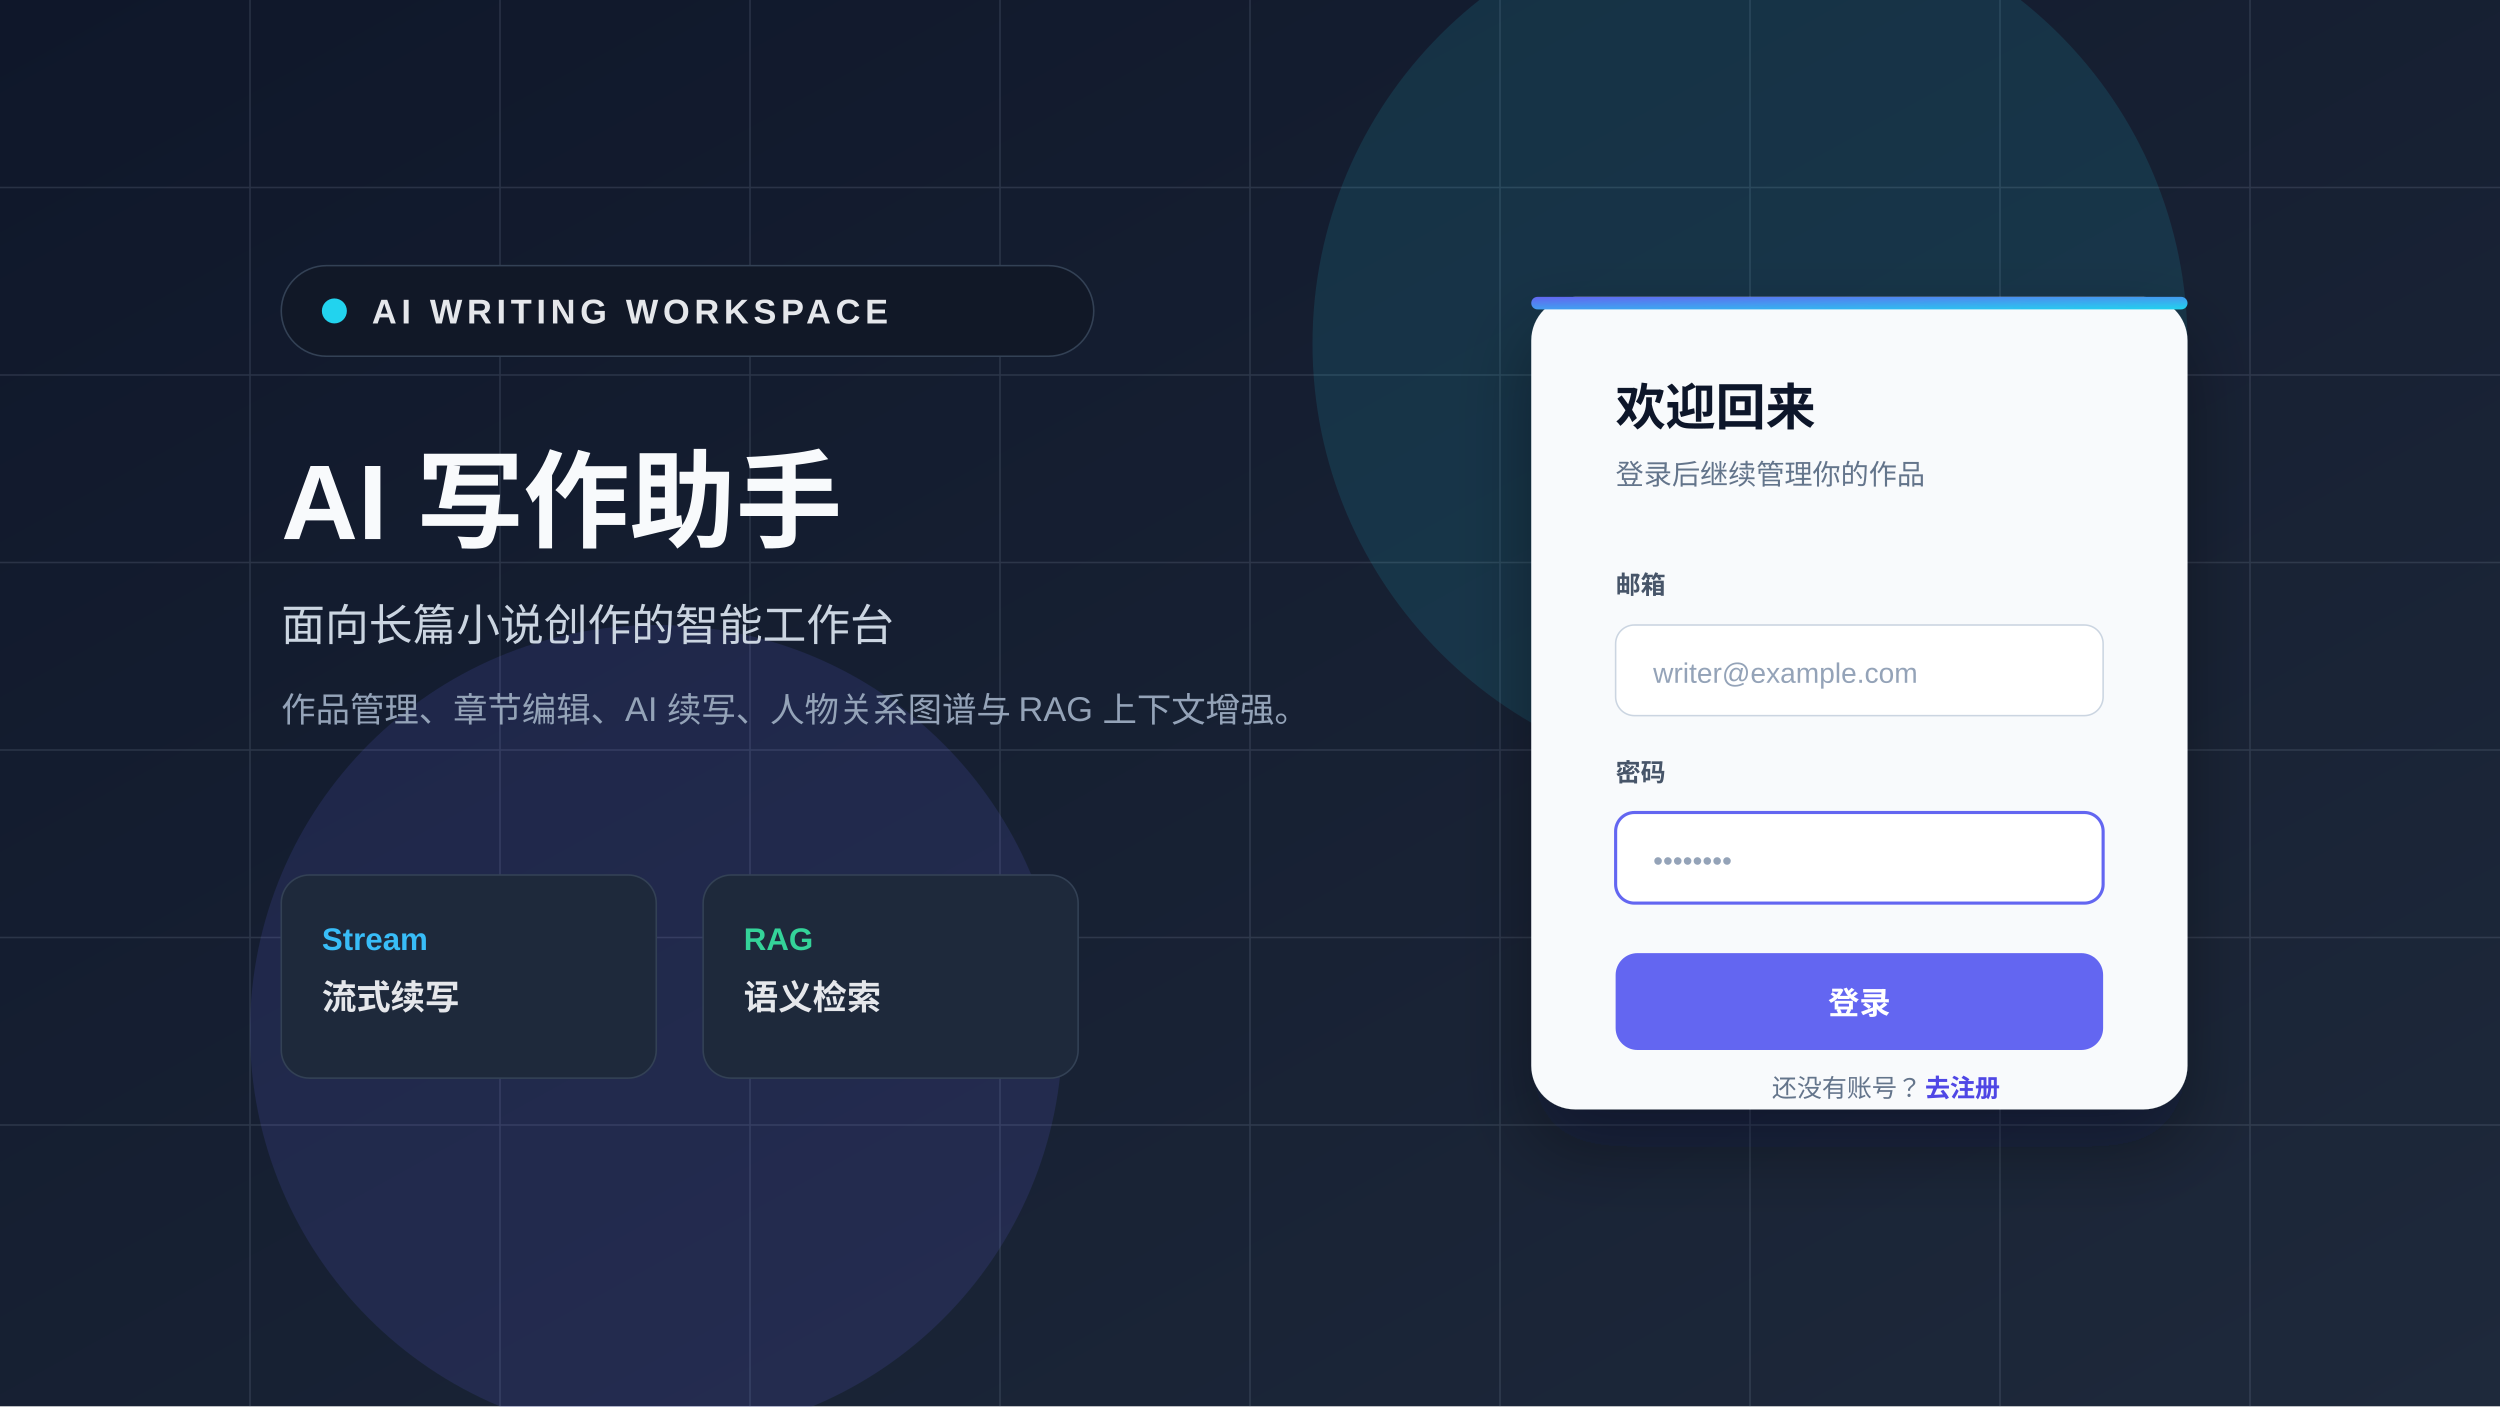
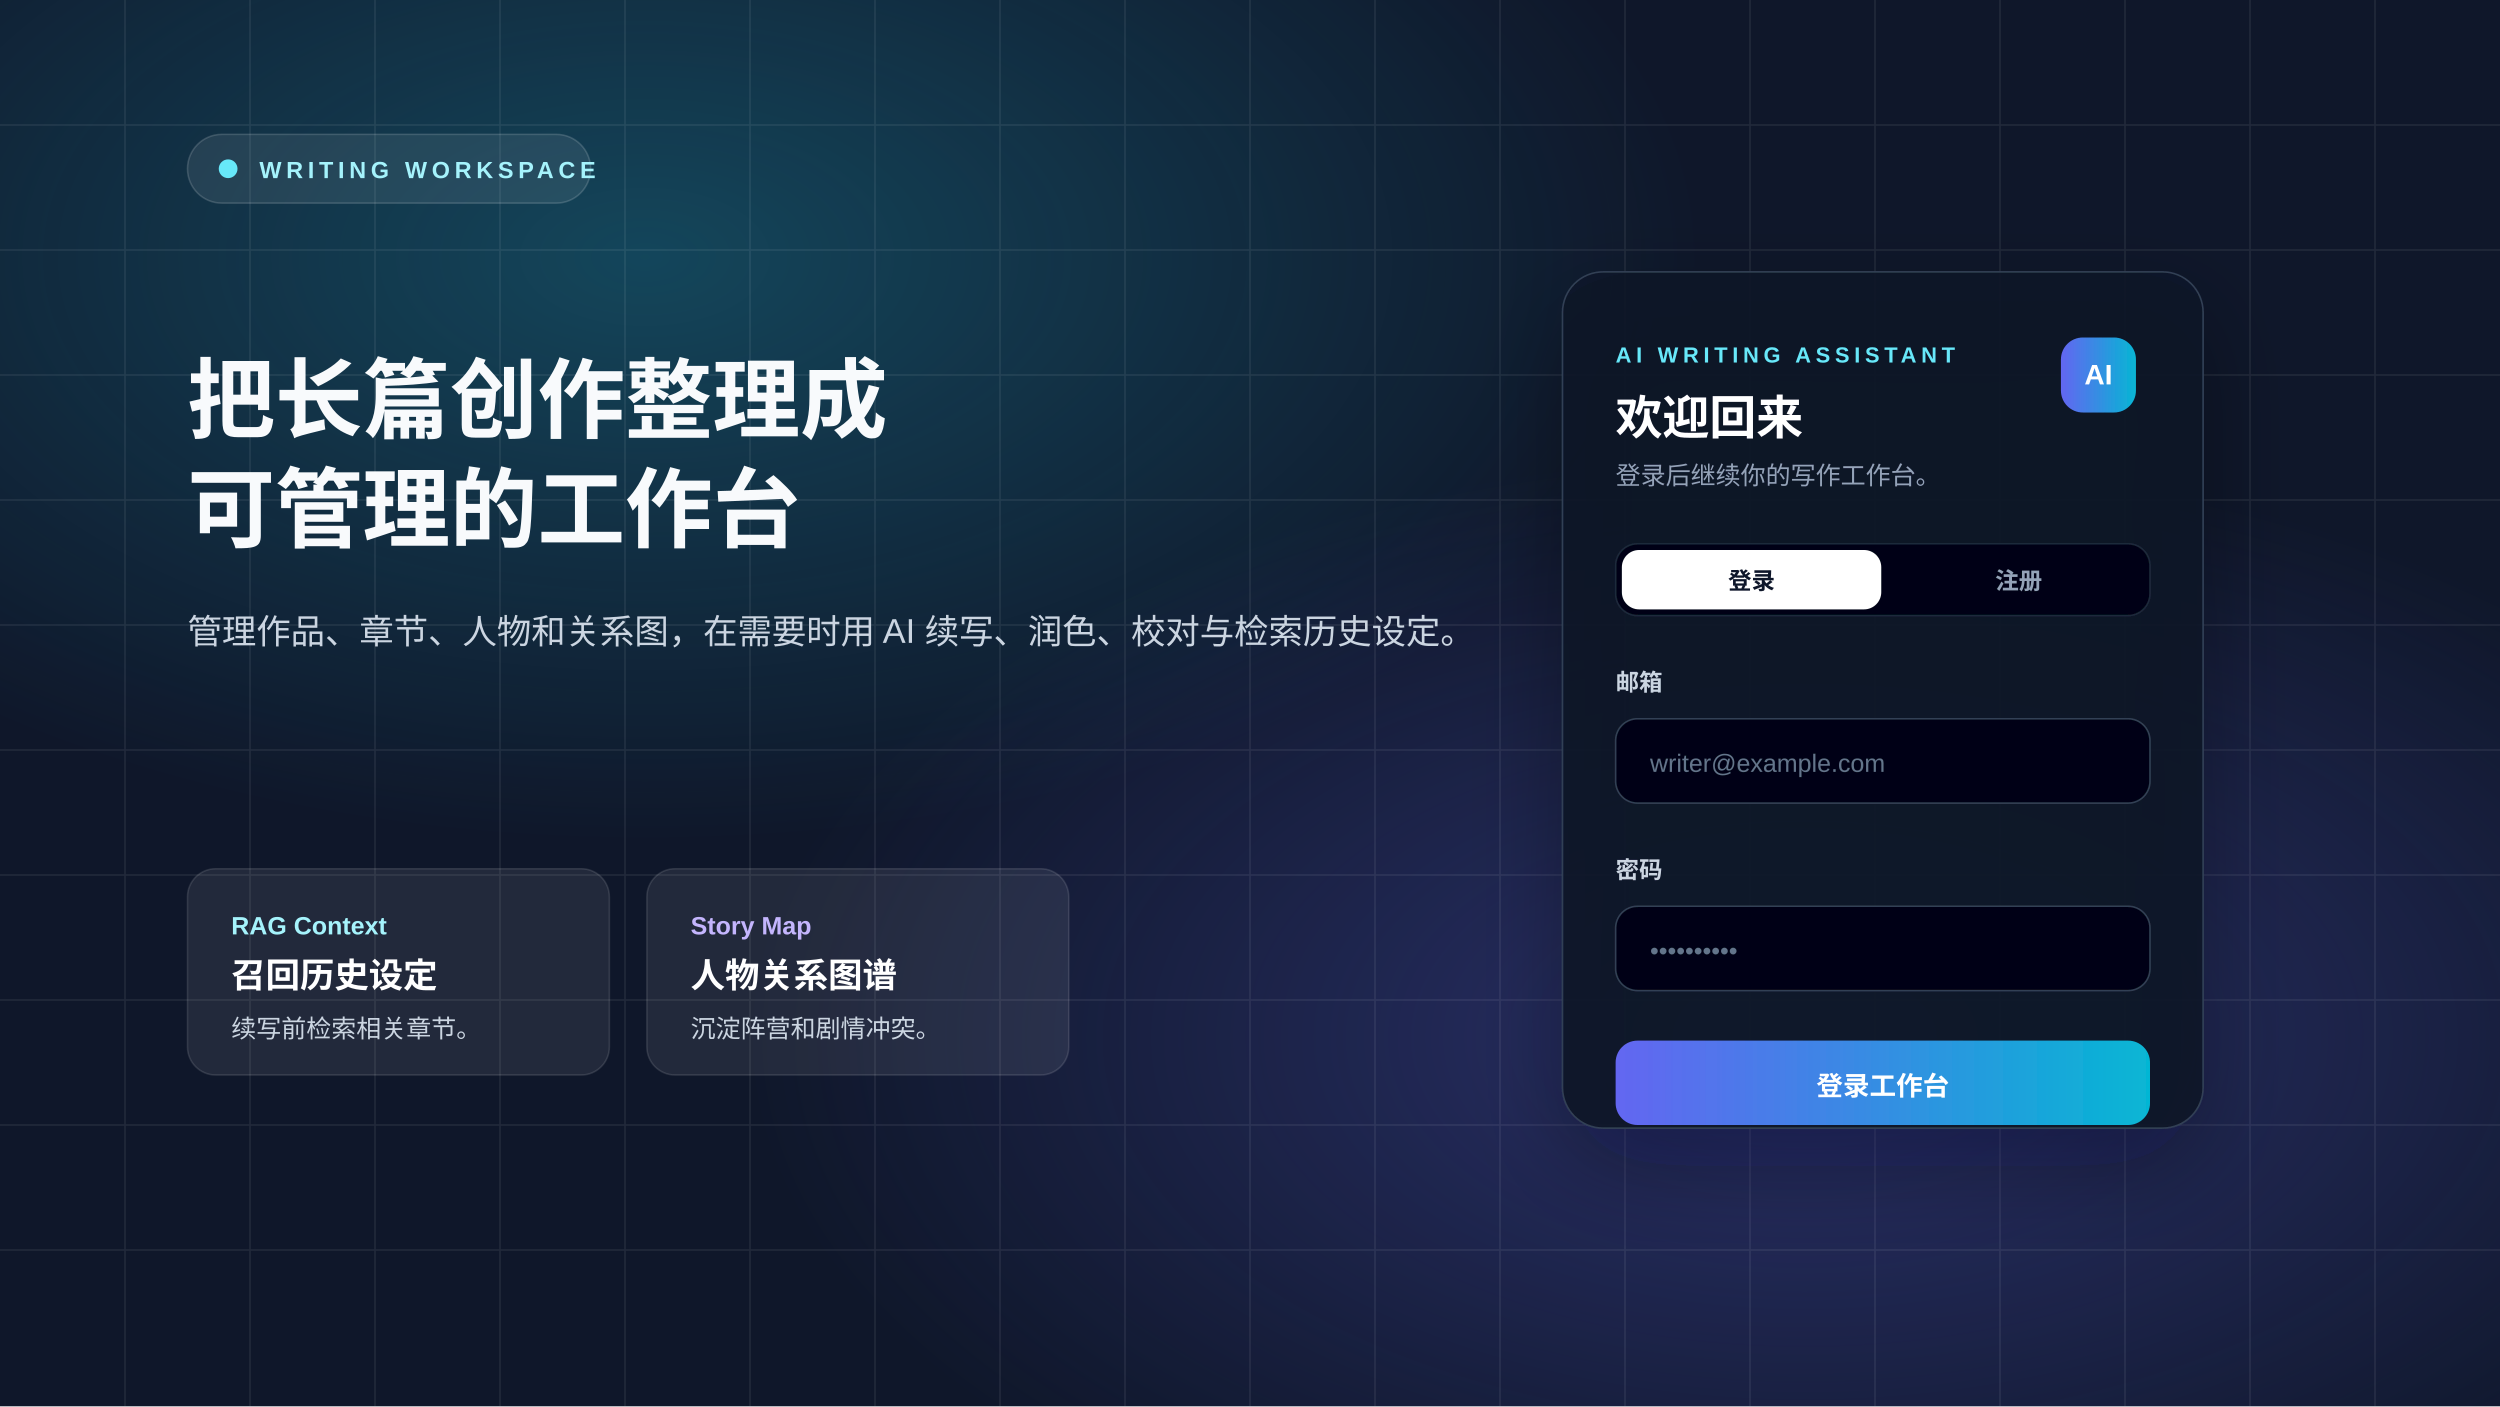
<svg xmlns="http://www.w3.org/2000/svg" width="1600" height="900" viewBox="0 0 1600 900">
  <defs>
-     <linearGradient id="bg" x1="0" y1="0" x2="1" y2="1">
-       <stop offset="0" stop-color="#0f172a" />
-       <stop offset="1" stop-color="#1e293b" />
-     </linearGradient>
-     <linearGradient id="brand" x1="0" y1="0" x2="1" y2="1">
+     <radialGradient id="cyan" cx="26%" cy="18%" r="42%">
+       <stop offset="0" stop-color="#22d3ee" stop-opacity="0.25" />
+       <stop offset="1" stop-color="#22d3ee" stop-opacity="0" />
+     </radialGradient>
+     <radialGradient id="violet" cx="72%" cy="74%" r="42%">
+       <stop offset="0" stop-color="#6366f1" stop-opacity="0.32" />
+       <stop offset="1" stop-color="#6366f1" stop-opacity="0" />
+     </radialGradient>
+     <linearGradient id="button" x1="0" y1="0" x2="1" y2="0">
      <stop offset="0" stop-color="#6366f1" />
-       <stop offset="1" stop-color="#22d3ee" />
+       <stop offset="1" stop-color="#06b6d4" />
    </linearGradient>
    <filter id="shadow" x="-20%" y="-20%" width="140%" height="140%">
-       <feDropShadow dx="0" dy="24" stdDeviation="24" flood-color="#020617" flood-opacity="0.35" />
+       <feDropShadow dx="0" dy="24" stdDeviation="30" flood-color="#020617" flood-opacity="0.35" />
    </filter>
  </defs>
-   <rect width="1600" height="900" fill="url(#bg)" />
-   <g opacity="0.18" stroke="#94a3b8" stroke-width="1">
-     <path d="M0 120H1600M0 240H1600M0 360H1600M0 480H1600M0 600H1600M0 720H1600" />
-     <path d="M160 0V900M320 0V900M480 0V900M640 0V900M800 0V900M960 0V900M1120 0V900M1280 0V900M1440 0V900" />
+   <rect width="1600" height="900" fill="#0f172a" />
+   <rect width="1600" height="900" fill="url(#cyan)" />
+   <rect width="1600" height="900" fill="url(#violet)" />
+   <g opacity="0.08" stroke="#ffffff" stroke-width="1">
+     <path d="M0 80H1600M0 160H1600M0 240H1600M0 320H1600M0 400H1600M0 480H1600M0 560H1600M0 640H1600M0 720H1600M0 800H1600" />
+     <path d="M80 0V900M160 0V900M240 0V900M320 0V900M400 0V900M480 0V900M560 0V900M640 0V900M720 0V900M800 0V900M880 0V900M960 0V900M1040 0V900M1120 0V900M1200 0V900M1280 0V900M1360 0V900M1440 0V900M1520 0V900" />
  </g>
-   <circle cx="1120" cy="220" r="280" fill="#22d3ee" opacity="0.12" />
-   <circle cx="420" cy="660" r="260" fill="#6366f1" opacity="0.14" />
-   <g transform="translate(180 170)">
-     <rect x="0" y="0" width="520" height="58" rx="29" fill="#111827" stroke="#334155" />
-     <circle cx="34" cy="29" r="8" fill="#22d3ee" />
-     <text x="58" y="37" fill="#e5e7eb" font-size="22" font-family="Arial, sans-serif" font-weight="700" letter-spacing="3">AI WRITING WORKSPACE</text>
-     <text x="0" y="175" fill="#f8fafc" font-size="68" font-family="Arial, sans-serif" font-weight="800">AI 写作助手</text>
-     <text x="0" y="240" fill="#cbd5e1" font-size="28" font-family="Arial, sans-serif">面向长篇小说创作的智能工作台</text>
-     <text x="0" y="292" fill="#94a3b8" font-size="22" font-family="Arial, sans-serif">作品管理、章节编辑、AI 续写、人物关系图谱与 RAG 上下文增强。</text>
-     <g transform="translate(0 390)">
-       <rect width="240" height="130" rx="18" fill="#1e293b" stroke="#334155" />
-       <text x="26" y="48" fill="#38bdf8" font-size="20" font-family="Arial, sans-serif" font-weight="700">Stream</text>
-       <text x="26" y="86" fill="#e5e7eb" font-size="22" font-family="Arial, sans-serif" font-weight="700">流式续写</text>
+   <g transform="translate(120 86)">
+     <rect width="258" height="44" rx="22" fill="#ffffff" fill-opacity="0.08" stroke="#ffffff" stroke-opacity="0.16" />
+     <circle cx="26" cy="22" r="6" fill="#67e8f9" />
+     <text x="46" y="28" fill="#a5f3fc" font-size="15" font-family="Arial, sans-serif" font-weight="700" letter-spacing="3">WRITING WORKSPACE</text>
+     <text x="0" y="190" fill="#f8fafc" font-size="56" font-family="Arial, sans-serif" font-weight="800">把长篇创作整理成</text>
+     <text x="0" y="260" fill="#f8fafc" font-size="56" font-family="Arial, sans-serif" font-weight="800">可管理的工作台</text>
+     <text x="0" y="326" fill="#cbd5e1" font-size="22" font-family="Arial, sans-serif">管理作品、章节、人物和关系图，在需要时用 AI 续写、润色、校对与检索历史设定。</text>
+     <g transform="translate(0 470)">
+       <rect width="270" height="132" rx="18" fill="#ffffff" fill-opacity="0.08" stroke="#ffffff" stroke-opacity="0.12" />
+       <text x="28" y="42" fill="#a5f3fc" font-size="16" font-family="Arial, sans-serif" font-weight="700">RAG Context</text>
+       <text x="28" y="76" fill="#ffffff" font-size="22" font-family="Arial, sans-serif" font-weight="800">召回历史设定</text>
+       <text x="28" y="108" fill="#cbd5e1" font-size="16" font-family="Arial, sans-serif">续写前检索相关章节。</text>
    </g>
-     <g transform="translate(270 390)">
-       <rect width="240" height="130" rx="18" fill="#1e293b" stroke="#334155" />
-       <text x="26" y="48" fill="#34d399" font-size="20" font-family="Arial, sans-serif" font-weight="700">RAG</text>
-       <text x="26" y="86" fill="#e5e7eb" font-size="22" font-family="Arial, sans-serif" font-weight="700">语义检索</text>
+     <g transform="translate(294 470)">
+       <rect width="270" height="132" rx="18" fill="#ffffff" fill-opacity="0.08" stroke="#ffffff" stroke-opacity="0.12" />
+       <text x="28" y="42" fill="#c4b5fd" font-size="16" font-family="Arial, sans-serif" font-weight="700">Story Map</text>
+       <text x="28" y="76" fill="#ffffff" font-size="22" font-family="Arial, sans-serif" font-weight="800">人物关系图谱</text>
+       <text x="28" y="108" fill="#cbd5e1" font-size="16" font-family="Arial, sans-serif">沉淀阵营和剧情冲突。</text>
    </g>
  </g>
-   <g transform="translate(980 190)" filter="url(#shadow)">
-     <rect width="420" height="520" rx="28" fill="#f8fafc" />
-     <rect x="0" y="0" width="420" height="8" rx="4" fill="url(#brand)" />
-     <text x="54" y="82" fill="#0f172a" font-size="32" font-family="Arial, sans-serif" font-weight="800">欢迎回来</text>
-     <text x="54" y="120" fill="#64748b" font-size="18" font-family="Arial, sans-serif">登录后继续管理你的作品</text>
-     <text x="54" y="190" fill="#475569" font-size="16" font-family="Arial, sans-serif" font-weight="700">邮箱</text>
-     <rect x="54" y="210" width="312" height="58" rx="12" fill="#ffffff" stroke="#cbd5e1" />
-     <text x="78" y="247" fill="#94a3b8" font-size="18" font-family="Arial, sans-serif">writer@example.com</text>
-     <text x="54" y="310" fill="#475569" font-size="16" font-family="Arial, sans-serif" font-weight="700">密码</text>
-     <rect x="54" y="330" width="312" height="58" rx="12" fill="#ffffff" stroke="#6366f1" stroke-width="2" />
-     <text x="78" y="367" fill="#94a3b8" font-size="18" font-family="Arial, sans-serif">••••••••</text>
-     <rect x="54" y="420" width="312" height="62" rx="14" fill="#6366f1" />
-     <text x="210" y="459" fill="#ffffff" font-size="20" font-family="Arial, sans-serif" font-weight="800" text-anchor="middle">登录</text>
-     <text x="154" y="512" fill="#64748b" font-size="16" font-family="Arial, sans-serif">还没有账号？</text>
-     <text x="252" y="512" fill="#4f46e5" font-size="16" font-family="Arial, sans-serif" font-weight="700">去注册</text>
+   <g transform="translate(1000 174)" filter="url(#shadow)">
+     <rect width="410" height="548" rx="26" fill="#0f172a" fill-opacity="0.9" stroke="#334155" />
+     <text x="34" y="58" fill="#67e8f9" font-size="14" font-family="Arial, sans-serif" letter-spacing="3" font-weight="700">AI WRITING ASSISTANT</text>
+     <text x="34" y="104" fill="#ffffff" font-size="30" font-family="Arial, sans-serif" font-weight="800">欢迎回来</text>
+     <text x="34" y="136" fill="#94a3b8" font-size="16" font-family="Arial, sans-serif">登录后继续你的写作工作台。</text>
+     <rect x="319" y="42" width="48" height="48" rx="14" fill="url(#button)" />
+     <text x="343" y="72" fill="#ffffff" font-size="18" font-family="Arial, sans-serif" font-weight="800" text-anchor="middle">AI</text>
+     <rect x="34" y="174" width="342" height="46" rx="14" fill="#020617" stroke="#1e293b" />
+     <rect x="38" y="178" width="166" height="38" rx="11" fill="#ffffff" />
+     <text x="121" y="203" fill="#0f172a" font-size="15" font-family="Arial, sans-serif" font-weight="700" text-anchor="middle">登录</text>
+     <text x="292" y="203" fill="#94a3b8" font-size="15" font-family="Arial, sans-serif" font-weight="700" text-anchor="middle">注册</text>
+     <text x="34" y="268" fill="#cbd5e1" font-size="15" font-family="Arial, sans-serif" font-weight="700">邮箱</text>
+     <rect x="34" y="286" width="342" height="54" rx="14" fill="#020617" stroke="#334155" />
+     <text x="56" y="320" fill="#64748b" font-size="16" font-family="Arial, sans-serif">writer@example.com</text>
+     <text x="34" y="388" fill="#cbd5e1" font-size="15" font-family="Arial, sans-serif" font-weight="700">密码</text>
+     <rect x="34" y="406" width="342" height="54" rx="14" fill="#020617" stroke="#334155" />
+     <text x="56" y="440" fill="#64748b" font-size="16" font-family="Arial, sans-serif">••••••••••</text>
+     <rect x="34" y="492" width="342" height="54" rx="14" fill="url(#button)" />
+     <text x="205" y="527" fill="#ffffff" font-size="17" font-family="Arial, sans-serif" font-weight="800" text-anchor="middle">登录工作台</text>
  </g>
</svg>
